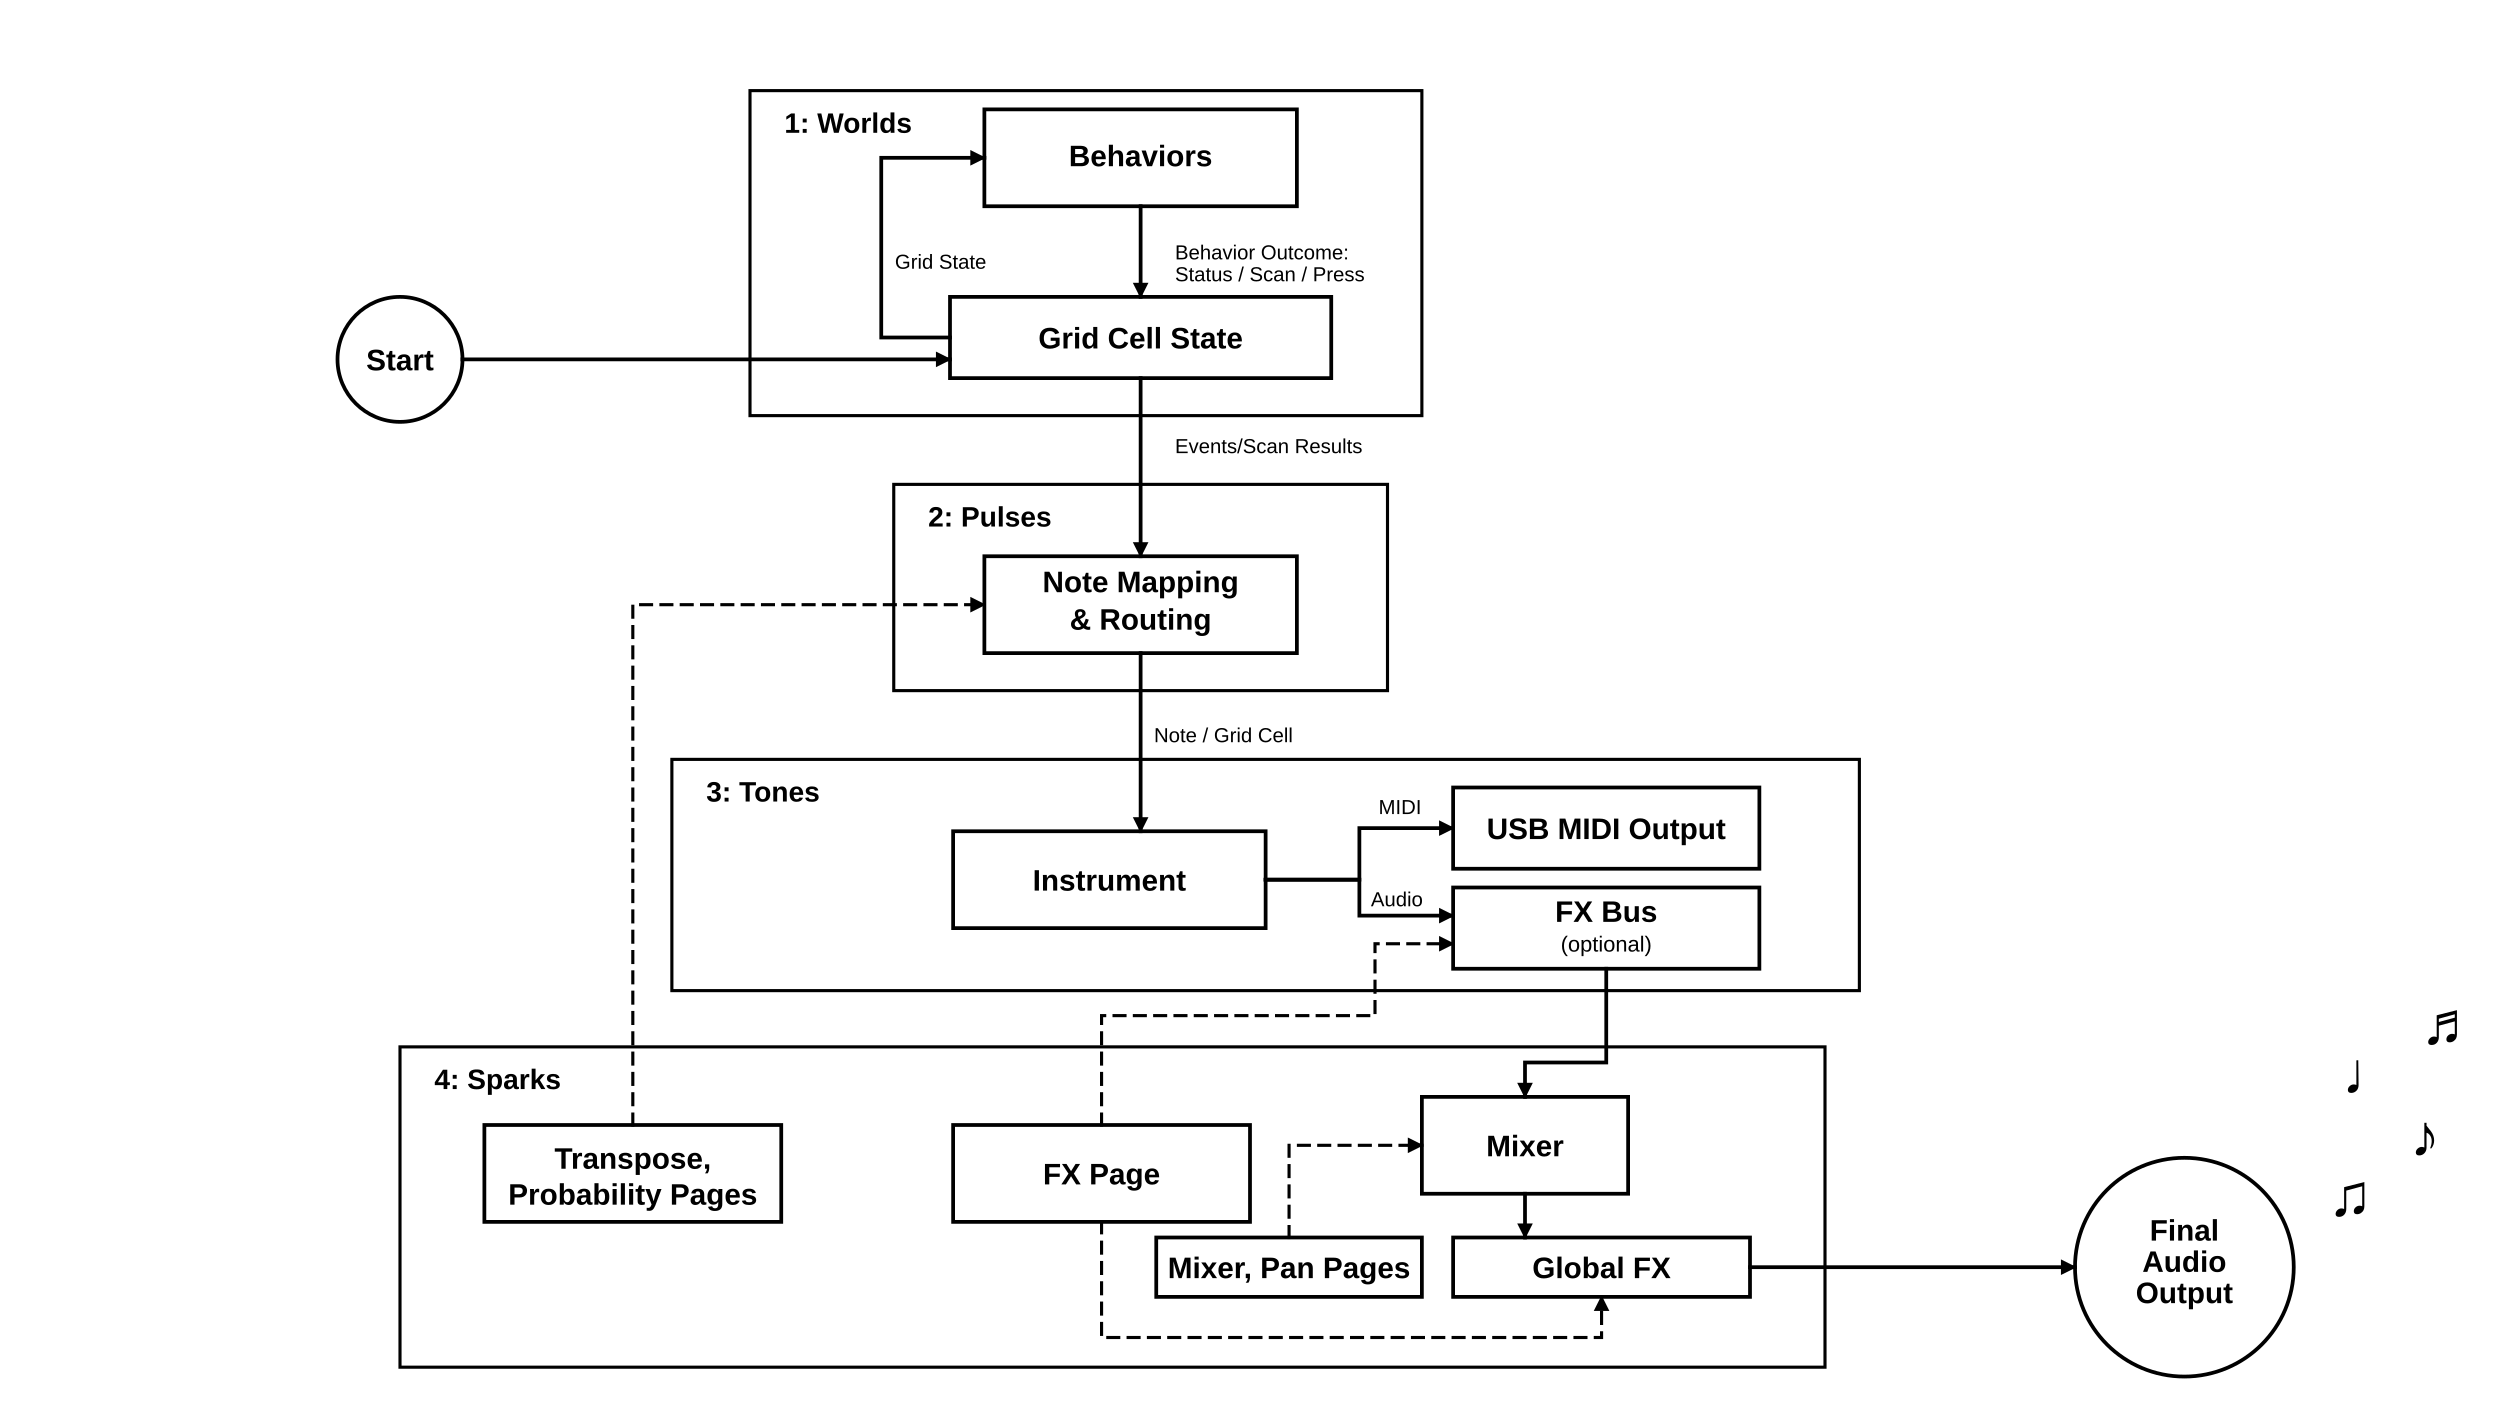
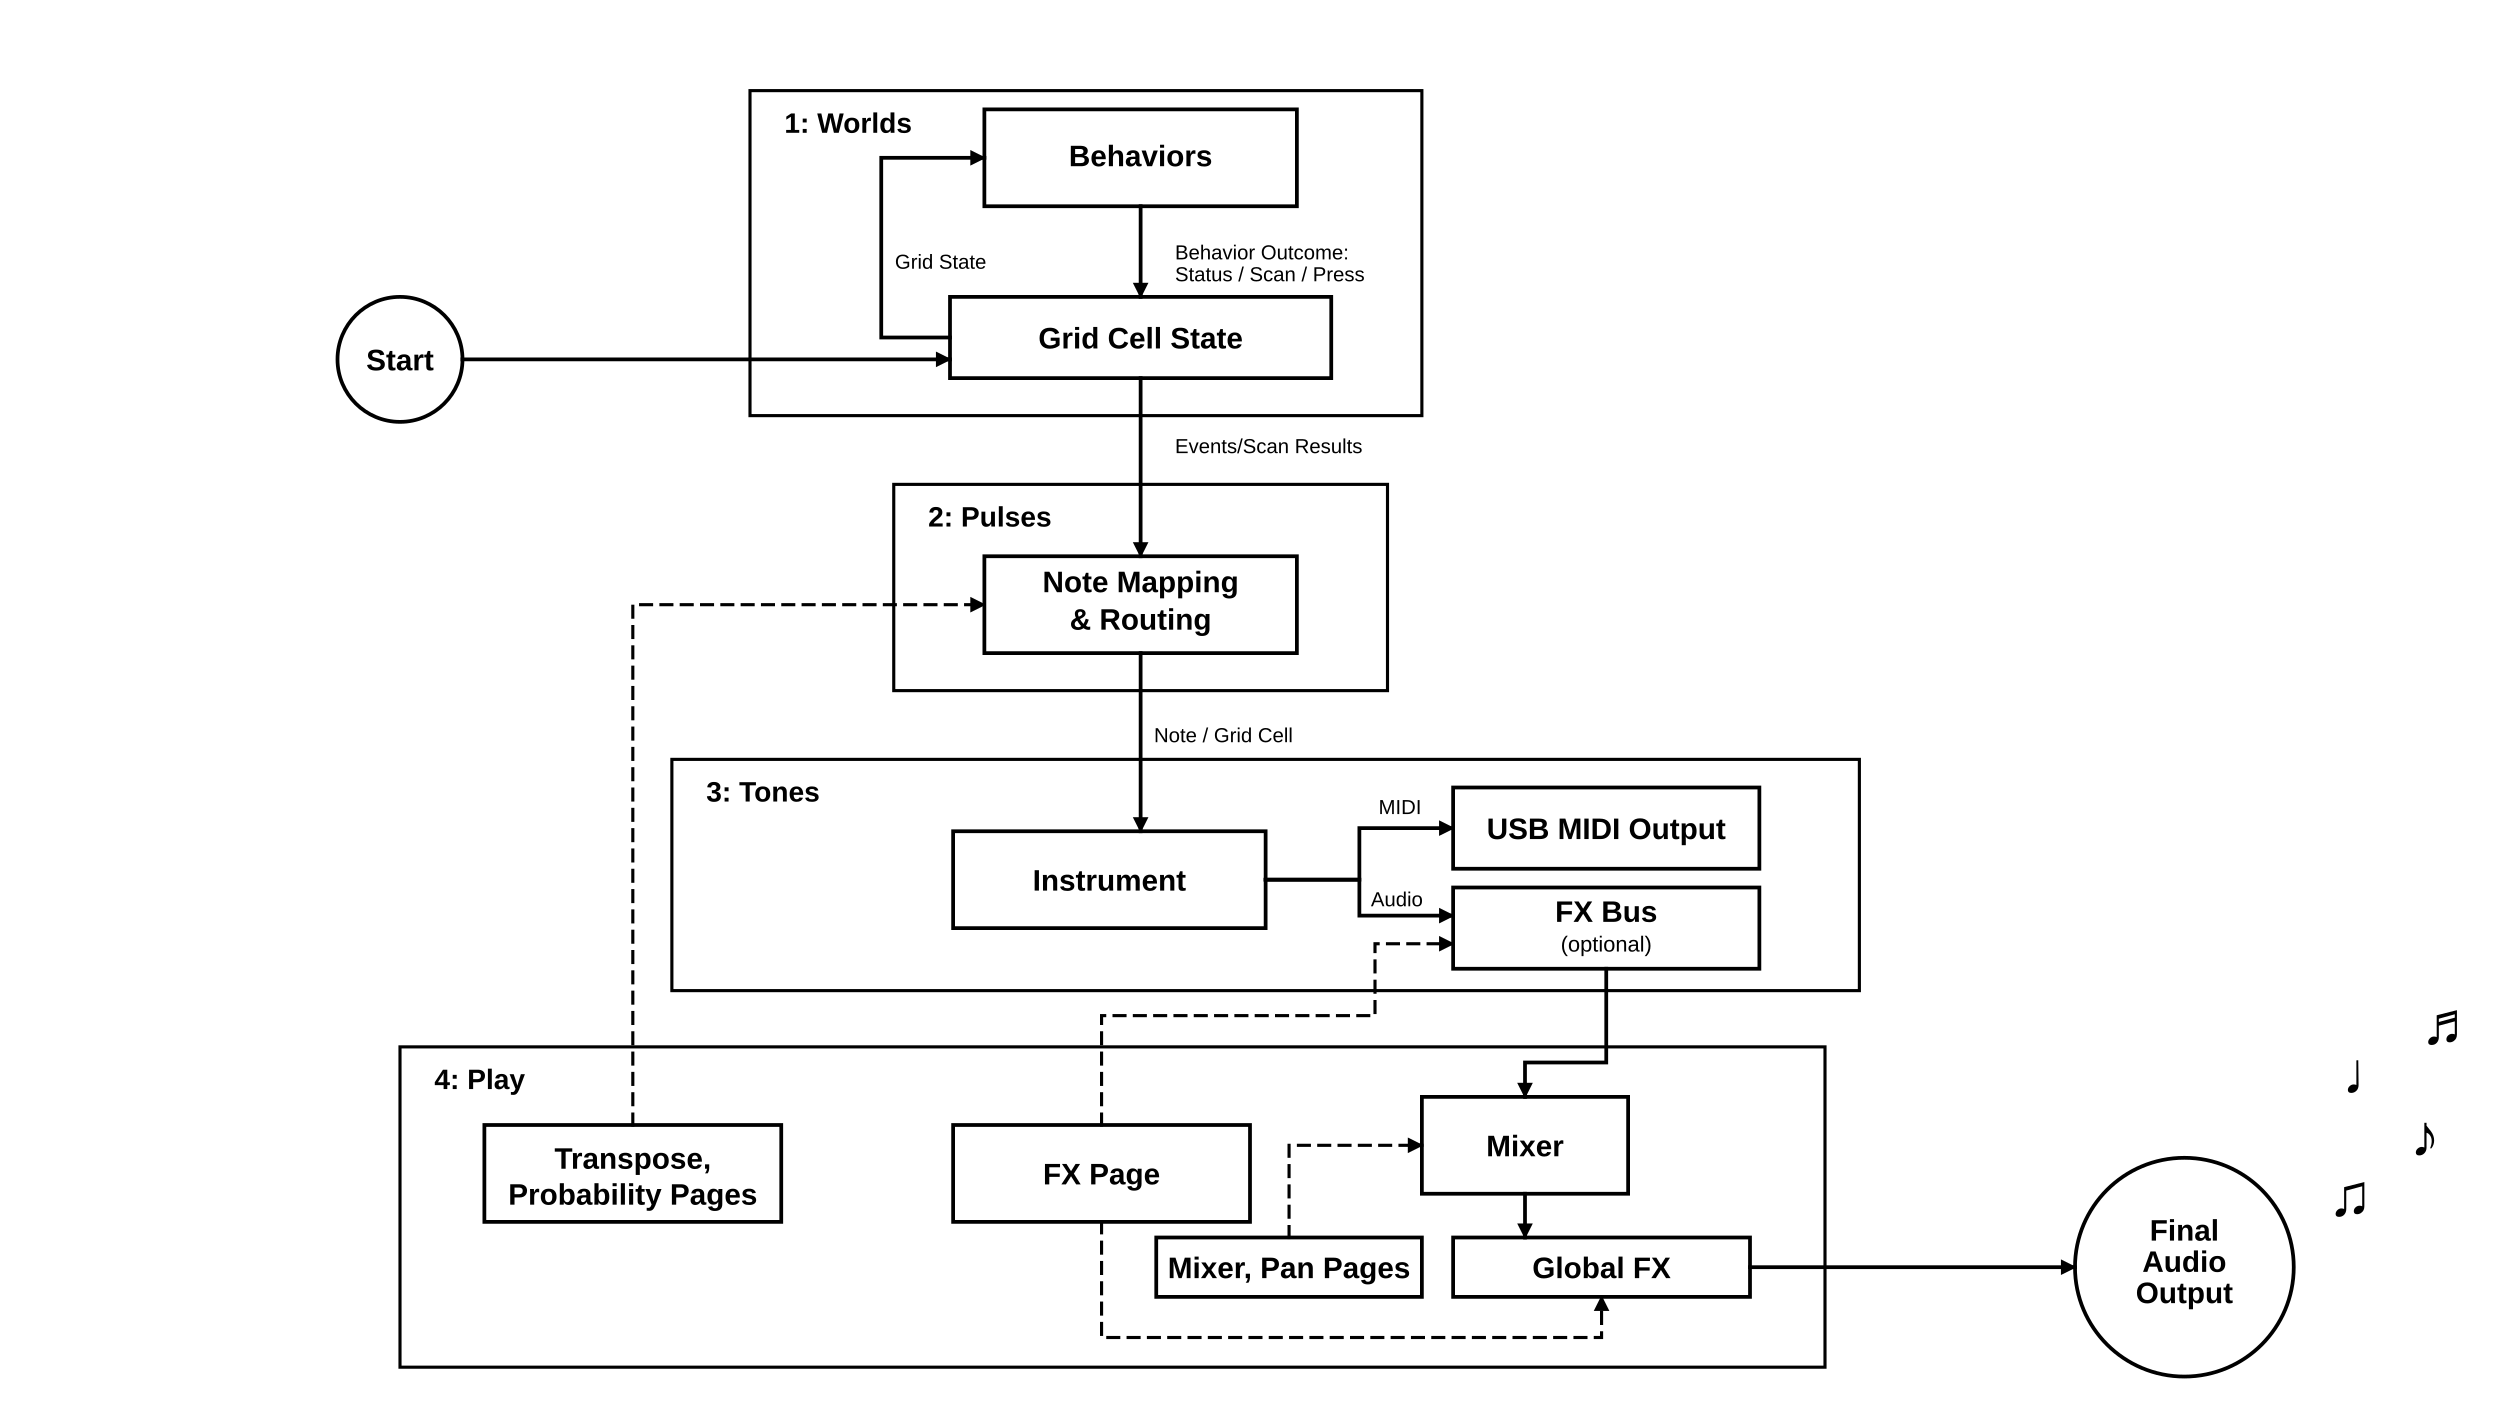
<svg xmlns="http://www.w3.org/2000/svg" viewBox="0 0 1600 900" width="100%" role="graphics-document document" aria-roledescription="flowchart" aria-label="Cell state to sound flowchart">
  <defs>
    <marker id="arrow" markerWidth="10" markerHeight="10" refX="9" refY="5" orient="auto" markerUnits="userSpaceOnUse">
      <path d="M0,0 L10,5 L0,10 z" fill="#000" />
    </marker>
  </defs>
  <style>
    .box, .group { fill: none; stroke: #000; stroke-width: 2.4; }
    .group { stroke-width: 2; }
    .txt { fill: #000; font-family: "Segoe UI", Arial, sans-serif; font-size: 17px; }
    .title { font-size: 19px; font-weight: 700; }
    .group-title { font-size: 18px; font-weight: 700; }
    .small { font-size: 14px; }
    .note-symbol { font-size: 38px; }
    .line { fill: none; stroke: #000; stroke-width: 2.4; stroke-linecap: square; stroke-linejoin: miter; marker-end: url(#arrow); }
    .line.thin { stroke-width: 2; }
    .line.page-control { stroke-dasharray: 7 6; }
    .label { fill: #000; font-family: "Segoe UI", Arial, sans-serif; font-size: 13px; }
  </style>
  <g id="nodes">
    <circle class="box" cx="256" cy="230" r="40" />
    <text class="txt title" x="256" y="237" text-anchor="middle">Start</text>
    <rect class="group" x="480" y="58" width="430" height="208" />
    <text class="txt group-title" x="502" y="85">1: Worlds</text>
    <rect class="box" x="630" y="70" width="200" height="62" />
    <text class="txt title" x="730" y="101" text-anchor="middle" dominant-baseline="middle">Behaviors</text>
    <rect class="box" x="608" y="190" width="244" height="52" />
    <text class="txt title" x="730" y="223" text-anchor="middle">Grid Cell State</text>
    <rect class="group" x="572" y="310" width="316" height="132" />
    <text class="txt group-title" x="594" y="337">2: Pulses</text>
    <rect class="box" x="630" y="356" width="200" height="62" />
    <text class="txt title" x="730" y="379" text-anchor="middle">Note Mapping</text>
    <text class="txt title" x="730" y="403" text-anchor="middle">&amp; Routing</text>
    <rect class="group" x="430" y="486" width="760" height="148" />
    <text class="txt group-title" x="452" y="513">3: Tones</text>
    <rect class="box" x="610" y="532" width="200" height="62" />
    <text class="txt title" x="710" y="570" text-anchor="middle">Instrument</text>
    <rect class="box" x="930" y="504" width="196" height="52" />
    <text class="txt title" x="1028" y="537" text-anchor="middle">USB MIDI Output</text>
    <rect class="box" x="930" y="568" width="196" height="52" />
    <text class="txt title" x="1028" y="590" text-anchor="middle">FX Bus</text>
    <text class="txt small" x="1028" y="609" text-anchor="middle">(optional)</text>
    <rect class="group" x="256" y="670" width="912" height="205" />
-     <text class="txt group-title" x="278" y="697">4: Sparks</text>
+     <text class="txt group-title" x="278" y="697">4: Play</text>
    <rect class="box" x="310" y="720" width="190" height="62" />
    <text class="txt title" x="405" y="748" text-anchor="middle">Transpose,</text>
    <text class="txt title" x="405" y="771" text-anchor="middle">Probability Pages</text>
    <rect class="box" x="610" y="720" width="190" height="62" />
    <text class="txt title" x="705" y="758" text-anchor="middle">FX Page</text>
    <rect class="box" x="910" y="702" width="132" height="62" />
    <text class="txt title" x="976" y="740" text-anchor="middle">Mixer</text>
    <rect class="box" x="930" y="792" width="190" height="38" />
    <text class="txt title" x="1025" y="818" text-anchor="middle">Global FX</text>
    <rect class="box" x="740" y="792" width="170" height="38" />
    <text class="txt title" x="825" y="818" text-anchor="middle">Mixer, Pan Pages</text>
    <circle class="box" cx="1398" cy="811" r="70" />
    <text class="txt title" x="1398" y="794" text-anchor="middle">Final</text>
    <text class="txt title" x="1398" y="814" text-anchor="middle">Audio</text>
    <text class="txt title" x="1398" y="834" text-anchor="middle">Output</text>
    <text class="txt note-symbol" x="1504" y="778" text-anchor="middle">♫</text>
    <text class="txt note-symbol" x="1552" y="740" text-anchor="middle">♪</text>
    <text class="txt note-symbol" x="1518" y="700" text-anchor="middle">♩</text>
    <text class="txt note-symbol" x="1568" y="668" text-anchor="middle">♬</text>
  </g>
  <g id="arrows">
    <path class="line" d="M296 230 H608" />
    <path class="line" d="M730 132 V190" />
    <path class="line" d="M608 216 H564 V101 H630" />
    <text class="label" x="752" y="166" text-anchor="start">Behavior Outcome:</text>
    <text class="label" x="752" y="180" text-anchor="start">Status / Scan / Press</text>
    <text class="label" x="602" y="172" text-anchor="middle">Grid State</text>
    <path class="line" d="M730 242 V356" />
    <text class="label" x="752" y="290" text-anchor="start">Events/Scan Results</text>
    <path class="line" d="M730 418 V532" />
    <text class="label" x="783" y="475" text-anchor="middle">Note / Grid Cell</text>
    <path class="line" d="M810 563 H870 V530 H930" />
    <text class="label" x="896" y="521" text-anchor="middle">MIDI</text>
    <path class="line" d="M810 563 H870 V586 H930" />
    <text class="label" x="894" y="580" text-anchor="middle">Audio</text>
    <path class="line" d="M1028 620 V680 H976 V702" />
    <path class="line" d="M976 764 V792" />
    <path class="line" d="M1120 811 H1328" />
    <path class="line thin page-control" d="M405 720 V387 H630" />
    <path class="line thin page-control" d="M705 720 V650 H880 V604 H930" />
    <path class="line thin page-control" d="M825 792 V733 H910" />
    <path class="line thin page-control" d="M705 782 V856 H1025 V830" />
  </g>
</svg>
